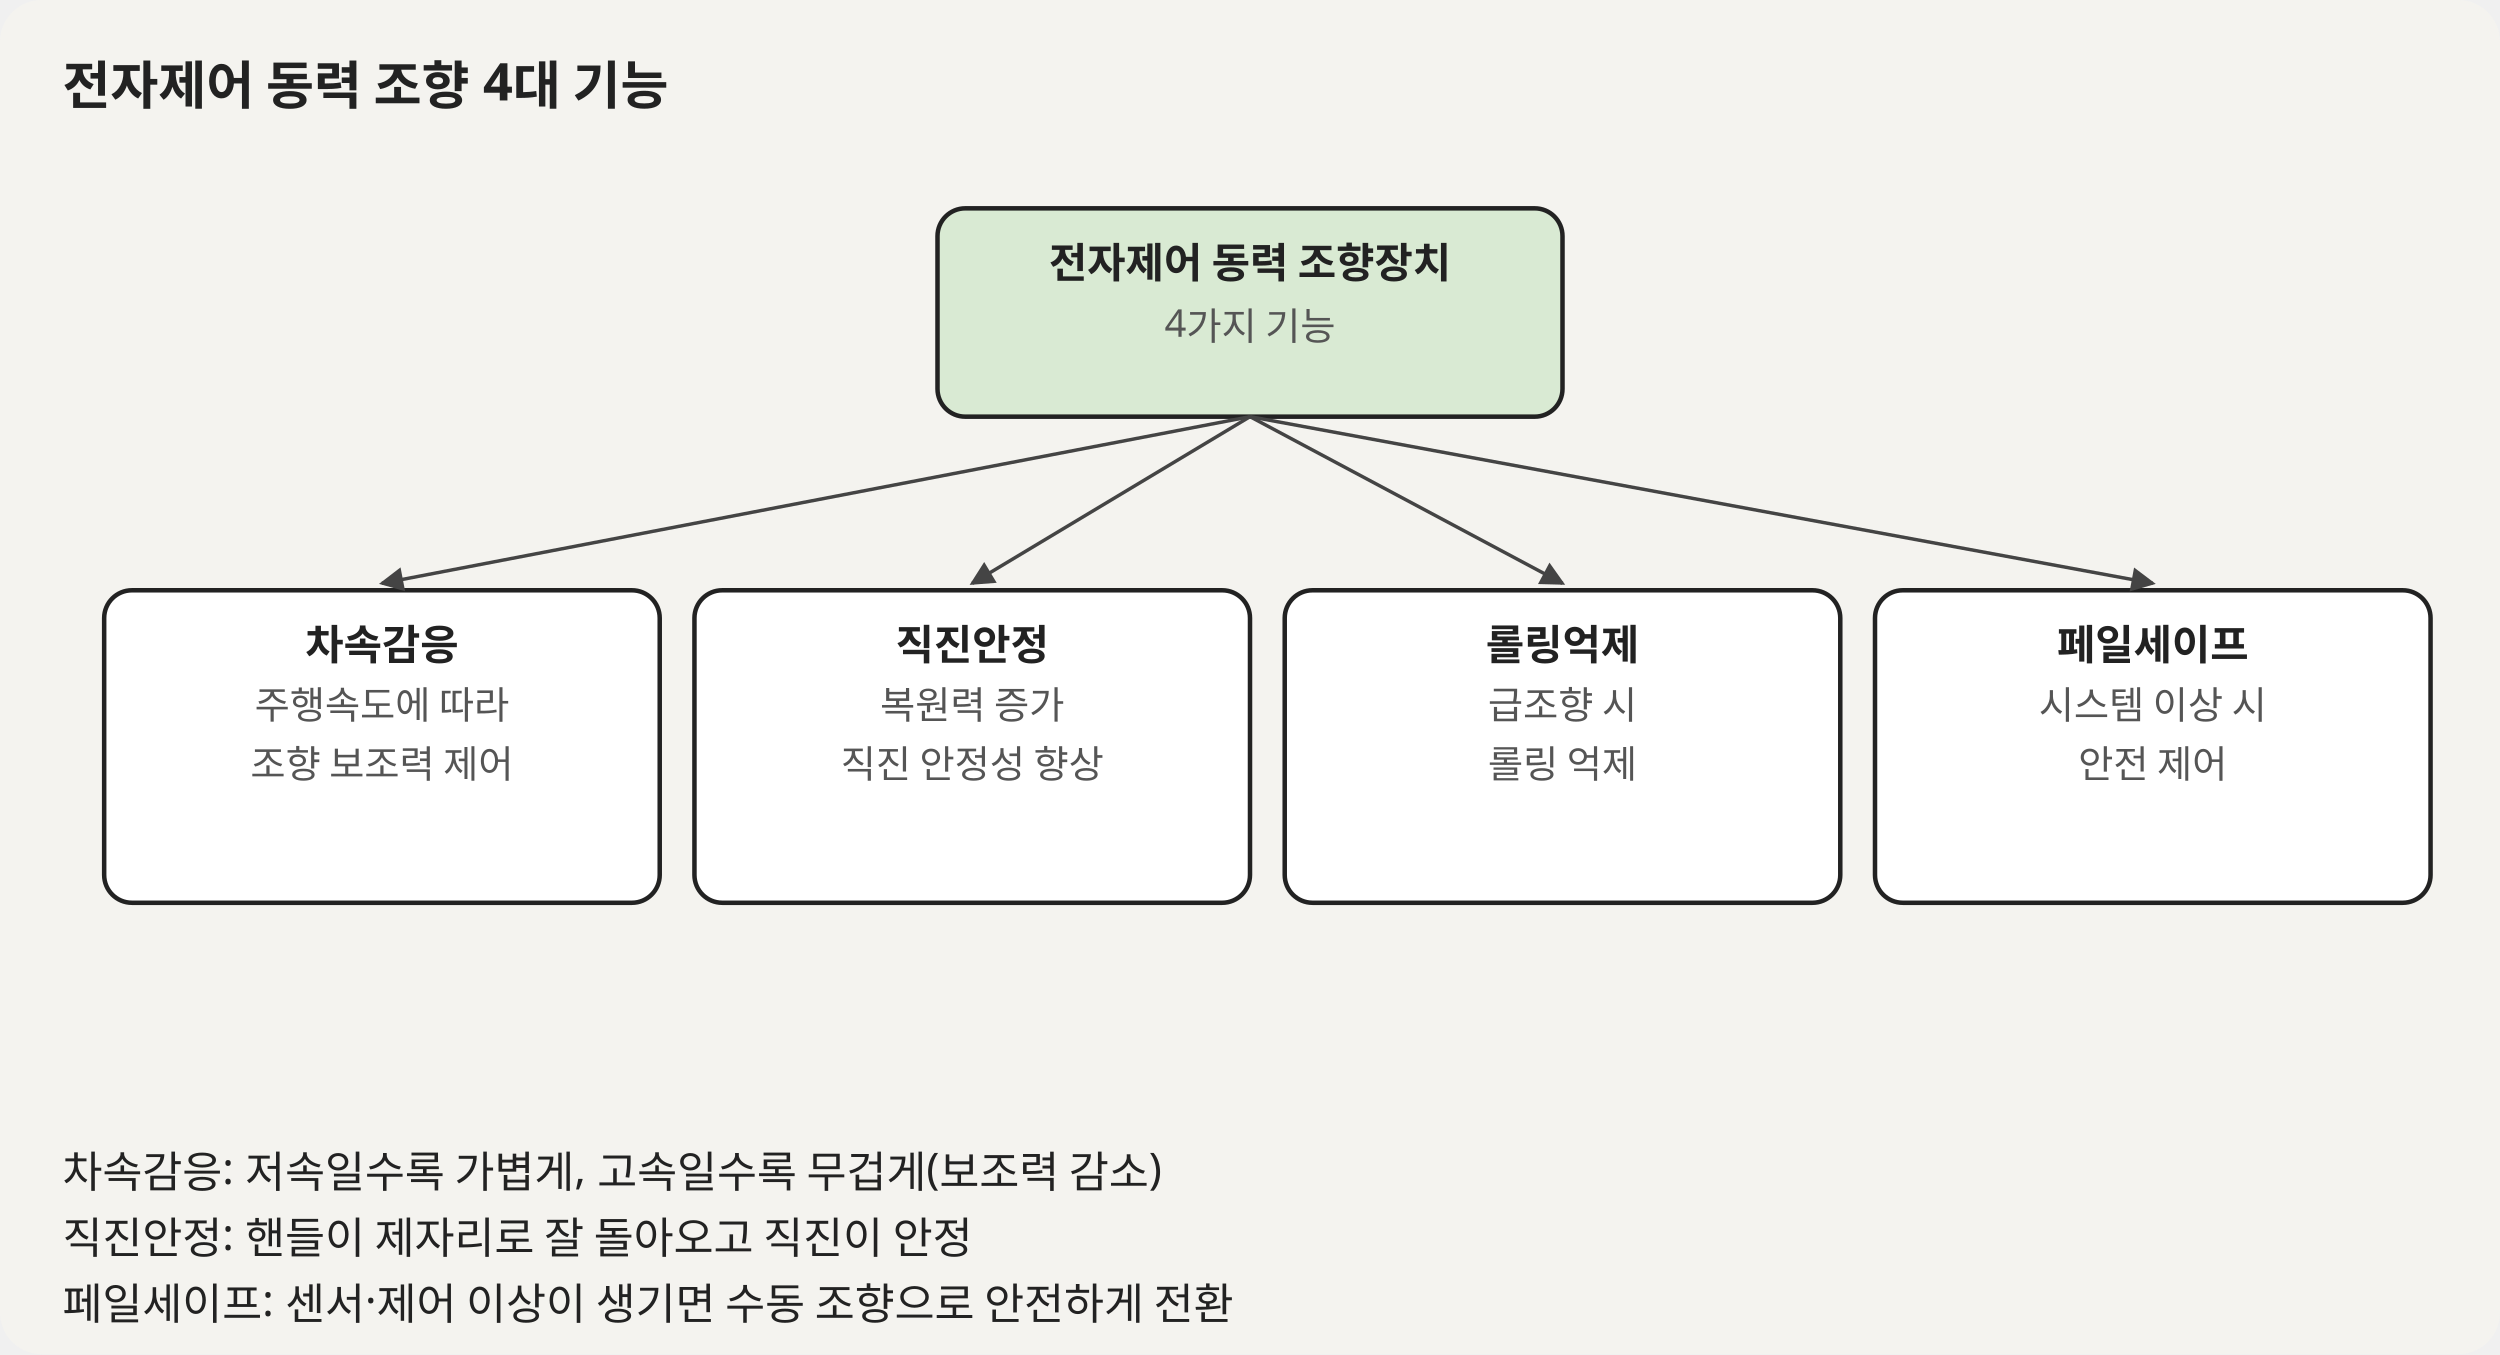
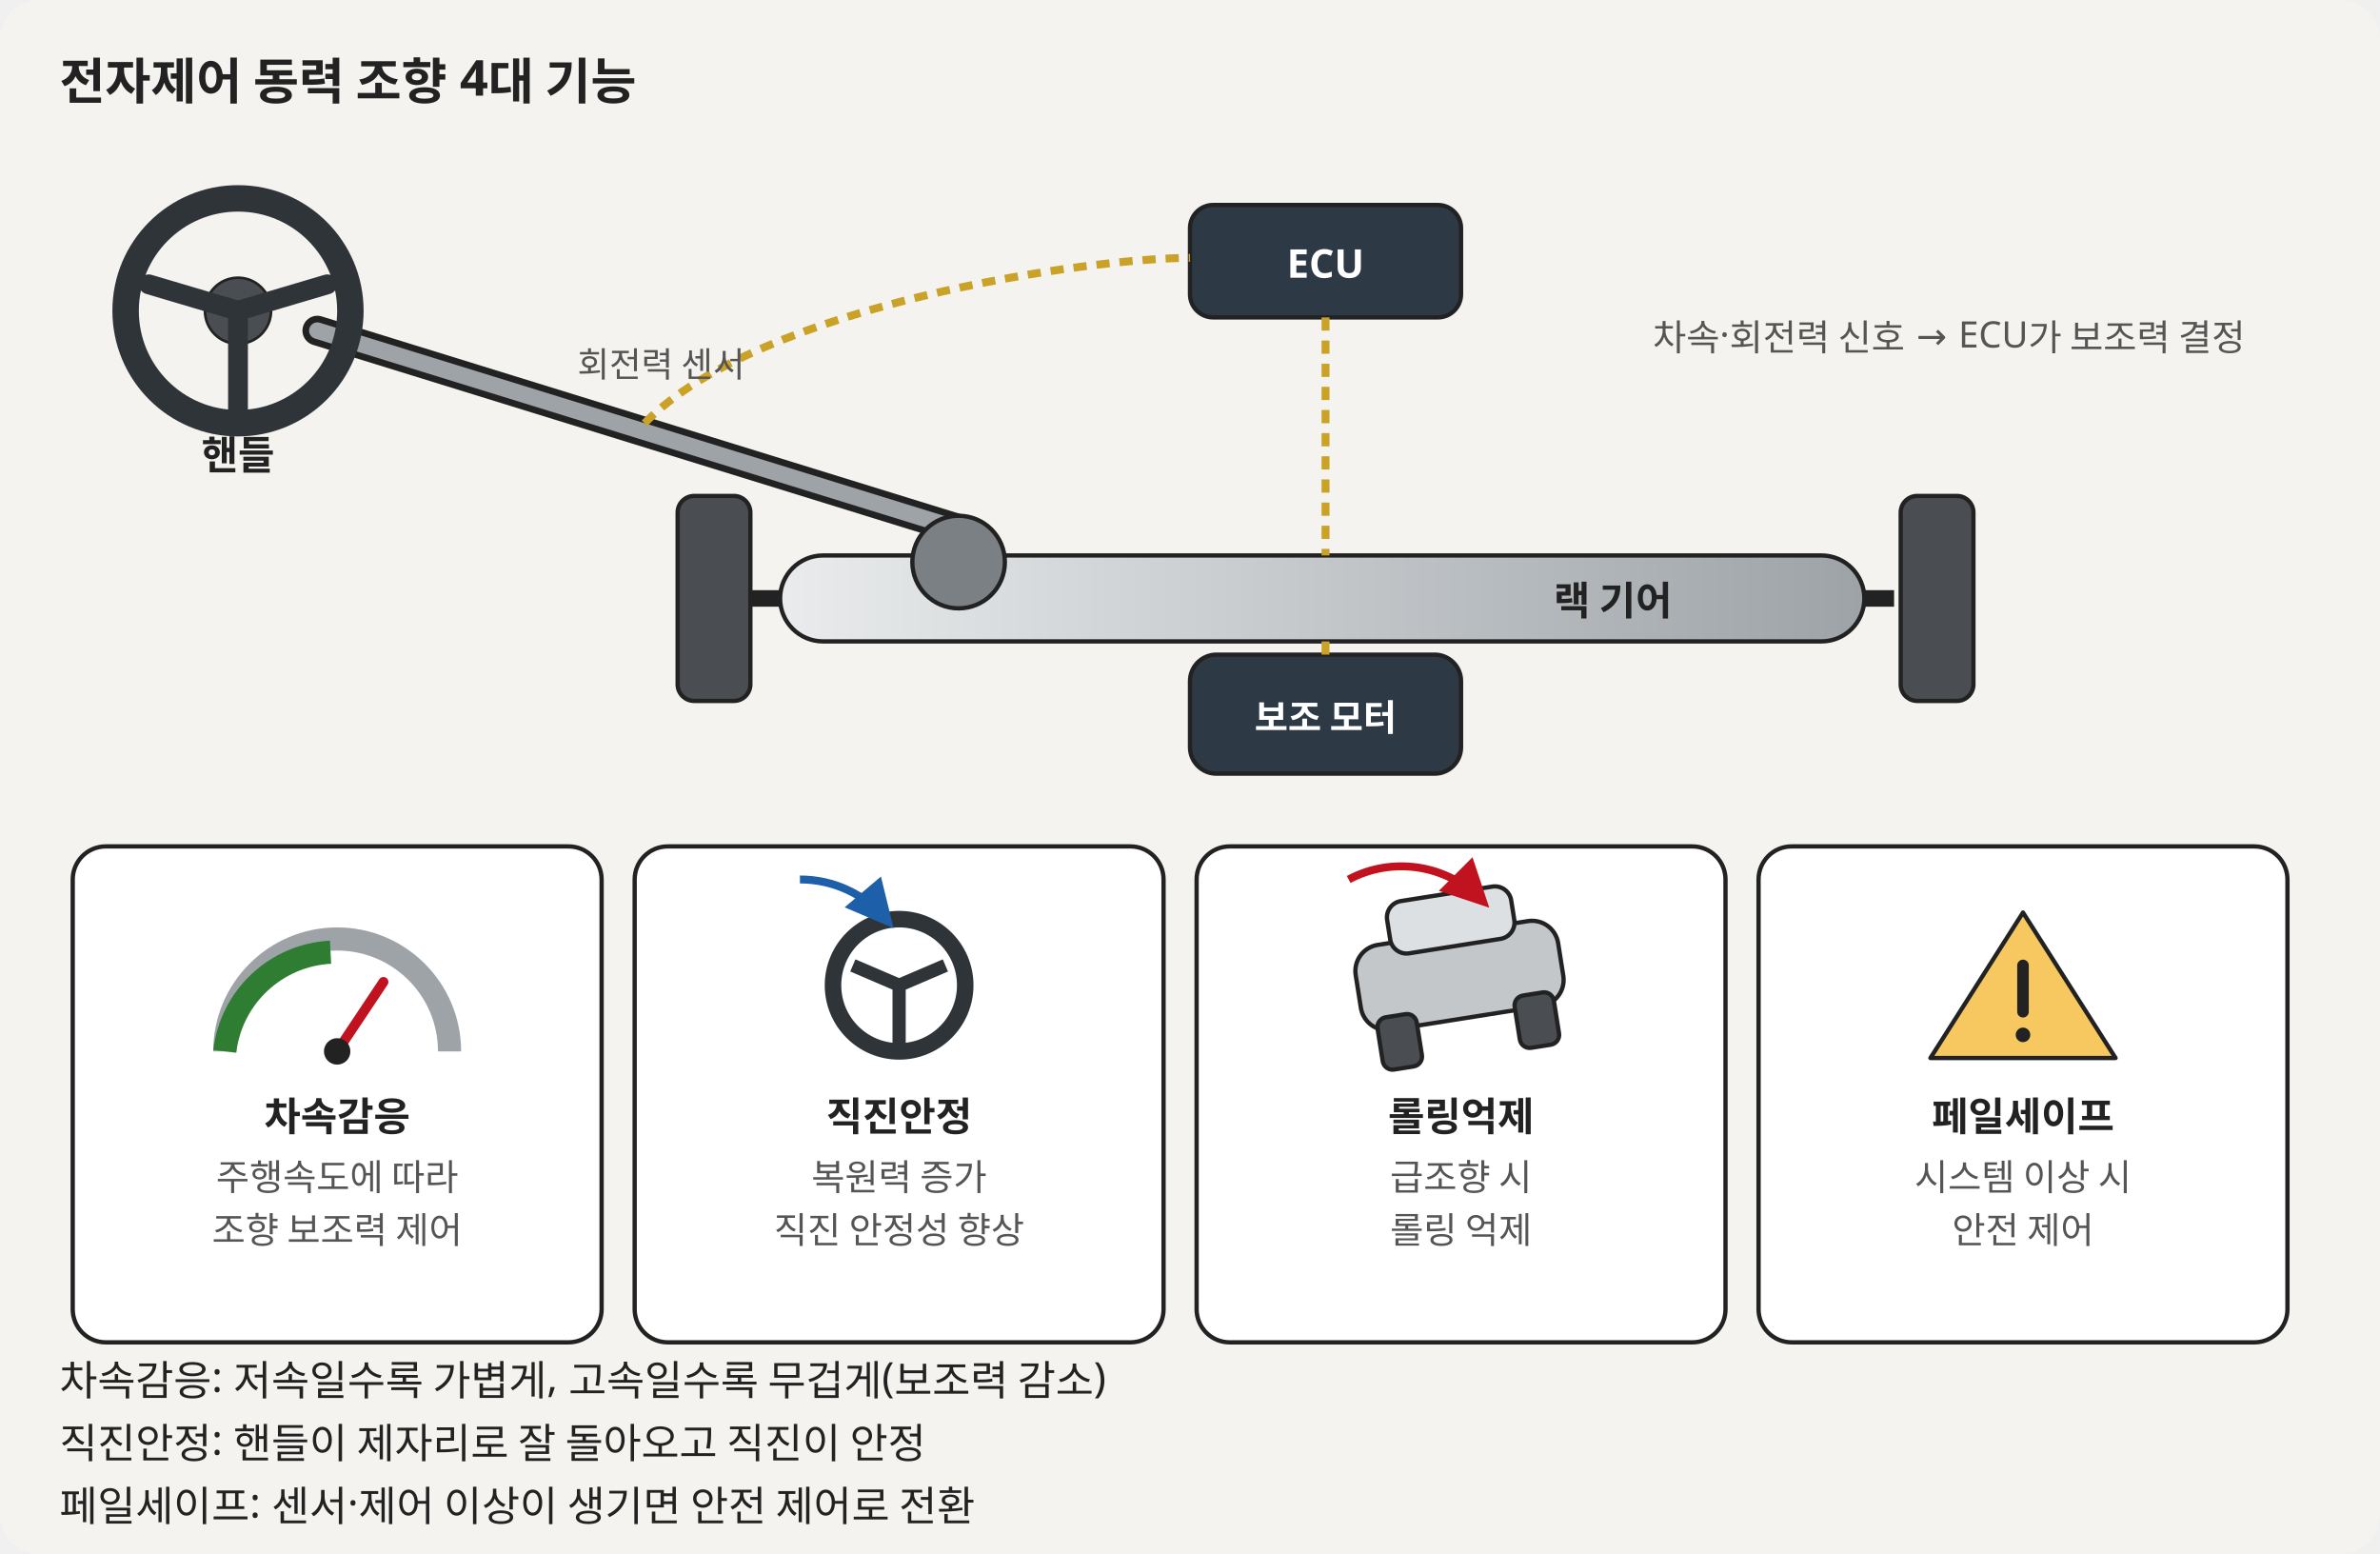
- <svg xmlns="http://www.w3.org/2000/svg" viewBox="0 0 720 390" width="720" height="390" role="img" aria-label="전자제어 동력 조향장치의 네 가지 기능">
+ <svg xmlns="http://www.w3.org/2000/svg" viewBox="0 0 720 470" width="720" height="470" role="img" aria-label="전자제어 동력 조향장치의 구성과 네 가지 기능">
  <style>
text{font:12px "Apple SD Gothic Neo","Malgun Gothic","Noto Sans KR",sans-serif;fill:#222}
.t{font-size:15px;font-weight:700}.n{font-size:11px;fill:#555}.b{font-weight:700}
- .l{stroke:#444;stroke-width:1;fill:none}.o{stroke:#222;stroke-width:1.3;stroke-linejoin:round}
+ .o{stroke:#222;stroke-width:1.3;stroke-linejoin:round}.th{stroke:#222;stroke-width:.8}
</style>
  <defs>
+     <marker id="u" viewBox="0 0 8 8" refX="6" refY="4" markerWidth="6" markerHeight="6" orient="auto">
+       <path d="M0,0L8,4L0,8Z" fill="#1d5fa8" />
+     </marker>
+     <marker id="r" viewBox="0 0 8 8" refX="6" refY="4" markerWidth="6" markerHeight="6" orient="auto">
+       <path d="M0,0L8,4L0,8Z" fill="#c1121f" />
+     </marker>
    <marker id="a" viewBox="0 0 8 8" refX="7" refY="4" markerWidth="7" markerHeight="7" orient="auto">
      <path d="M0,0L8,4L0,8Z" fill="#444" />
    </marker>
+     <linearGradient id="mt" x1="0" y1="0" x2="1" y2="0">
+       <stop offset="0" stop-color="#e9ebec" />
+       <stop offset=".5" stop-color="#c3c7ca" />
+       <stop offset="1" stop-color="#9ea3a7" />
+     </linearGradient>
+     <linearGradient id="mv" x1="0" y1="0" x2="0" y2="1">
+       <stop offset="0" stop-color="#eceeef" />
+       <stop offset="1" stop-color="#b4b9bd" />
+     </linearGradient>
  </defs>
-   <rect width="720" height="390" rx="12" fill="#F4F3EF" />
+   <rect width="720" height="470" rx="12" fill="#F4F3EF" />
  <text class="t" x="18" y="30">전자제어 동력 조향 4대 기능</text>
-   <rect class="o" x="270" y="60" width="180" height="60" rx="8" fill="#d9ead3" />
-   <text x="360" y="80" text-anchor="middle" class="b">전자제어 동력 조향장치</text>
-   <text x="360" y="97" text-anchor="middle" class="n">4가지 기능</text>
-   <rect class="o" x="30" y="170" width="160" height="90" rx="8" fill="#fff" />
-   <text x="110" y="190" text-anchor="middle" class="b">차속감응</text>
-   <text x="110" y="207" text-anchor="middle" class="n">주행속도에 따라</text>
-   <text x="110" y="224" text-anchor="middle" class="n">조향 보조력 제어</text>
-   <path d="M360,120L110,168" class="l" marker-end="url(#a)" />
-   <rect class="o" x="200" y="170" width="160" height="90" rx="8" fill="#fff" />
-   <text x="280" y="190" text-anchor="middle" class="b">직진안정</text>
-   <text x="280" y="207" text-anchor="middle" class="n">복원력 증가</text>
-   <text x="280" y="224" text-anchor="middle" class="n">직진 안정성 향상</text>
-   <path d="M360,120L280,168" class="l" marker-end="url(#a)" />
-   <rect class="o" x="370" y="170" width="160" height="90" rx="8" fill="#fff" />
-   <text x="450" y="190" text-anchor="middle" class="b">롤링억제</text>
-   <text x="450" y="207" text-anchor="middle" class="n">급조향 시</text>
-   <text x="450" y="224" text-anchor="middle" class="n">롤링 억제</text>
-   <path d="M360,120L450,168" class="l" marker-end="url(#a)" />
-   <rect class="o" x="540" y="170" width="160" height="90" rx="8" fill="#fff" />
-   <text x="620" y="190" text-anchor="middle" class="b">페일세이프</text>
-   <text x="620" y="207" text-anchor="middle" class="n">시스템 이상 시</text>
-   <text x="620" y="224" text-anchor="middle" class="n">안전 제어</text>
-   <path d="M360,120L620,168" class="l" marker-end="url(#a)" />
-   <text class="n" x="18" y="342" style="font-size:12.5px;fill:#222">차속감응: 저속일수록 가볍게, 고속일수록 무겁게(보조력 감소)</text>
-   <text class="n" x="18" y="361" style="font-size:12.5px;fill:#222">직진안정: 핸들이 제자리로 잘 돌아오고 직진이 안정</text>
-   <text class="n" x="18" y="380" style="font-size:12.5px;fill:#222">페일세이프: 센서·제어 이상이 생기면 수동 조향으로 안전하게 전환</text>
+   <rect class="o" x="205" y="150" width="22" height="62" rx="5" fill="#4a4e52" />
+   <rect class="o" x="575" y="150" width="22" height="62" rx="5" fill="#4a4e52" />
+   <rect class="o" x="236" y="168" width="328" height="26" rx="13" fill="url(#mt)" />
+   <path d="M227,181H236M564,181H573" stroke="#222" stroke-width="5" />
+   <path d="M96,100L290,160" stroke="#222" stroke-width="9" stroke-linecap="round" />
+   <path d="M96,100L290,160" stroke="#9ea3a7" stroke-width="5" stroke-linecap="round" />
+   <circle cx="72" cy="94" r="34" fill="none" stroke="#2f3438" stroke-width="8" />
+   <circle cx="72" cy="94" r="10" fill="#4a4e52" class="th" />
+   <path d="M72,94L45,86M72,94L99,86M72,94V126" stroke="#2f3438" stroke-width="6" stroke-linecap="round" />
+   <circle class="o" cx="290" cy="170" r="14" fill="#7b8084" />
+   <rect class="o" x="360" y="198" width="82" height="36" rx="8" fill="#2d3a45" />
+   <text x="401" y="221" text-anchor="middle" class="b" style="fill:#fff;font-size:11px">보조 모터</text>
+   <rect class="o" x="360" y="62" width="82" height="34" rx="7" fill="#2d3a45" />
+   <text x="401" y="84" text-anchor="middle" class="b" style="fill:#fff">ECU</text>
+   <path d="M401,96V168M401,198V194" stroke="#c9a227" stroke-width="2.4" stroke-dasharray="4 3" />
+   <path d="M195,128C230,92 330,78 360,78" fill="none" stroke="#c9a227" stroke-width="2.4" stroke-dasharray="4 3" />
+   <text x="72" y="142" text-anchor="middle" class="b">핸들</text>
+   <text x="200" y="114" text-anchor="middle" class="n" style="font-size:10.5px">회전력 센서</text>
+   <text x="470" y="186" text-anchor="start" class="b">랙 기어</text>
+   <text x="500" y="106" text-anchor="start" class="n">차속·회전력 신호 → ECU가 보조력 결정</text>
+   <rect class="o" x="22" y="256" width="160" height="150" rx="10" fill="#fff" />
+   <path d="M68,318A34,34 0 0 1 136,318" fill="none" stroke="#9ea3a7" stroke-width="7" />
+   <path d="M68,318A34,34 0 0 1 100,288" fill="none" stroke="#2e7d32" stroke-width="7" />
+   <path d="M102,318L116,297" stroke="#c1121f" stroke-width="3" stroke-linecap="round" />
+   <circle cx="102" cy="318" r="4" fill="#222" />
+   <text x="102" y="342" text-anchor="middle" class="b">차속감응</text>
+   <text x="102" y="360" text-anchor="middle" class="n">주행속도에 따라</text>
+   <text x="102" y="376" text-anchor="middle" class="n">조향 보조력 제어</text>
+   <rect class="o" x="192" y="256" width="160" height="150" rx="10" fill="#fff" />
+   <circle cx="272" cy="298" r="20" fill="none" stroke="#2f3438" stroke-width="5" />
+   <path d="M272,298l-14,-6M272,298l14,-6M272,298v18" stroke="#2f3438" stroke-width="4" />
+   <path d="M242,266 A34,34 0 0 1 268,278" fill="none" stroke="#1d5fa8" stroke-width="2.4" marker-end="url(#u)" />
+   <text x="272" y="342" text-anchor="middle" class="b">직진안정</text>
+   <text x="272" y="360" text-anchor="middle" class="n">복원력 증가</text>
+   <text x="272" y="376" text-anchor="middle" class="n">직진 안정성 향상</text>
+   <rect class="o" x="362" y="256" width="160" height="150" rx="10" fill="#fff" />
+   <g transform="rotate(-9 442 298)">
+     <rect class="o" x="411" y="282" width="62" height="26" rx="8" fill="#c3c7ca" />
+     <rect class="o" x="423" y="270" width="38" height="16" rx="5" fill="#dde0e2" />
+     <rect class="o" x="415" y="304" width="12" height="16" rx="3" fill="#4a4e52" />
+     <rect class="o" x="457" y="304" width="12" height="16" rx="3" fill="#4a4e52" />
+   </g>
+   <path d="M408,266 A34,34 0 0 1 448,272" fill="none" stroke="#c1121f" stroke-width="2.4" marker-end="url(#r)" />
+   <text x="442" y="342" text-anchor="middle" class="b">롤링억제</text>
+   <text x="442" y="360" text-anchor="middle" class="n">급조향 시</text>
+   <text x="442" y="376" text-anchor="middle" class="n">롤링 억제</text>
+   <rect class="o" x="532" y="256" width="160" height="150" rx="10" fill="#fff" />
+   <path class="o" d="M612,276L640,320H584 Z" fill="#f6c85f" />
+   <path d="M612,292V306" stroke="#222" stroke-width="3.5" stroke-linecap="round" />
+   <circle cx="612" cy="313" r="2.2" fill="#222" />
+   <text x="612" y="342" text-anchor="middle" class="b">페일세이프</text>
+   <text x="612" y="360" text-anchor="middle" class="n">시스템 이상 시</text>
+   <text x="612" y="376" text-anchor="middle" class="n">안전 제어</text>
+   <text class="n" x="18" y="422" style="font-size:12.5px;fill:#222">차속감응: 저속일수록 가볍게, 고속일수록 무겁게(보조력 감소)</text>
+   <text class="n" x="18" y="441" style="font-size:12.5px;fill:#222">직진안정: 핸들이 제자리로 잘 돌아오고 직진이 안정</text>
+   <text class="n" x="18" y="460" style="font-size:12.5px;fill:#222">페일세이프: 센서·제어 이상이 생기면 안전 제어로 전환</text>
</svg>
